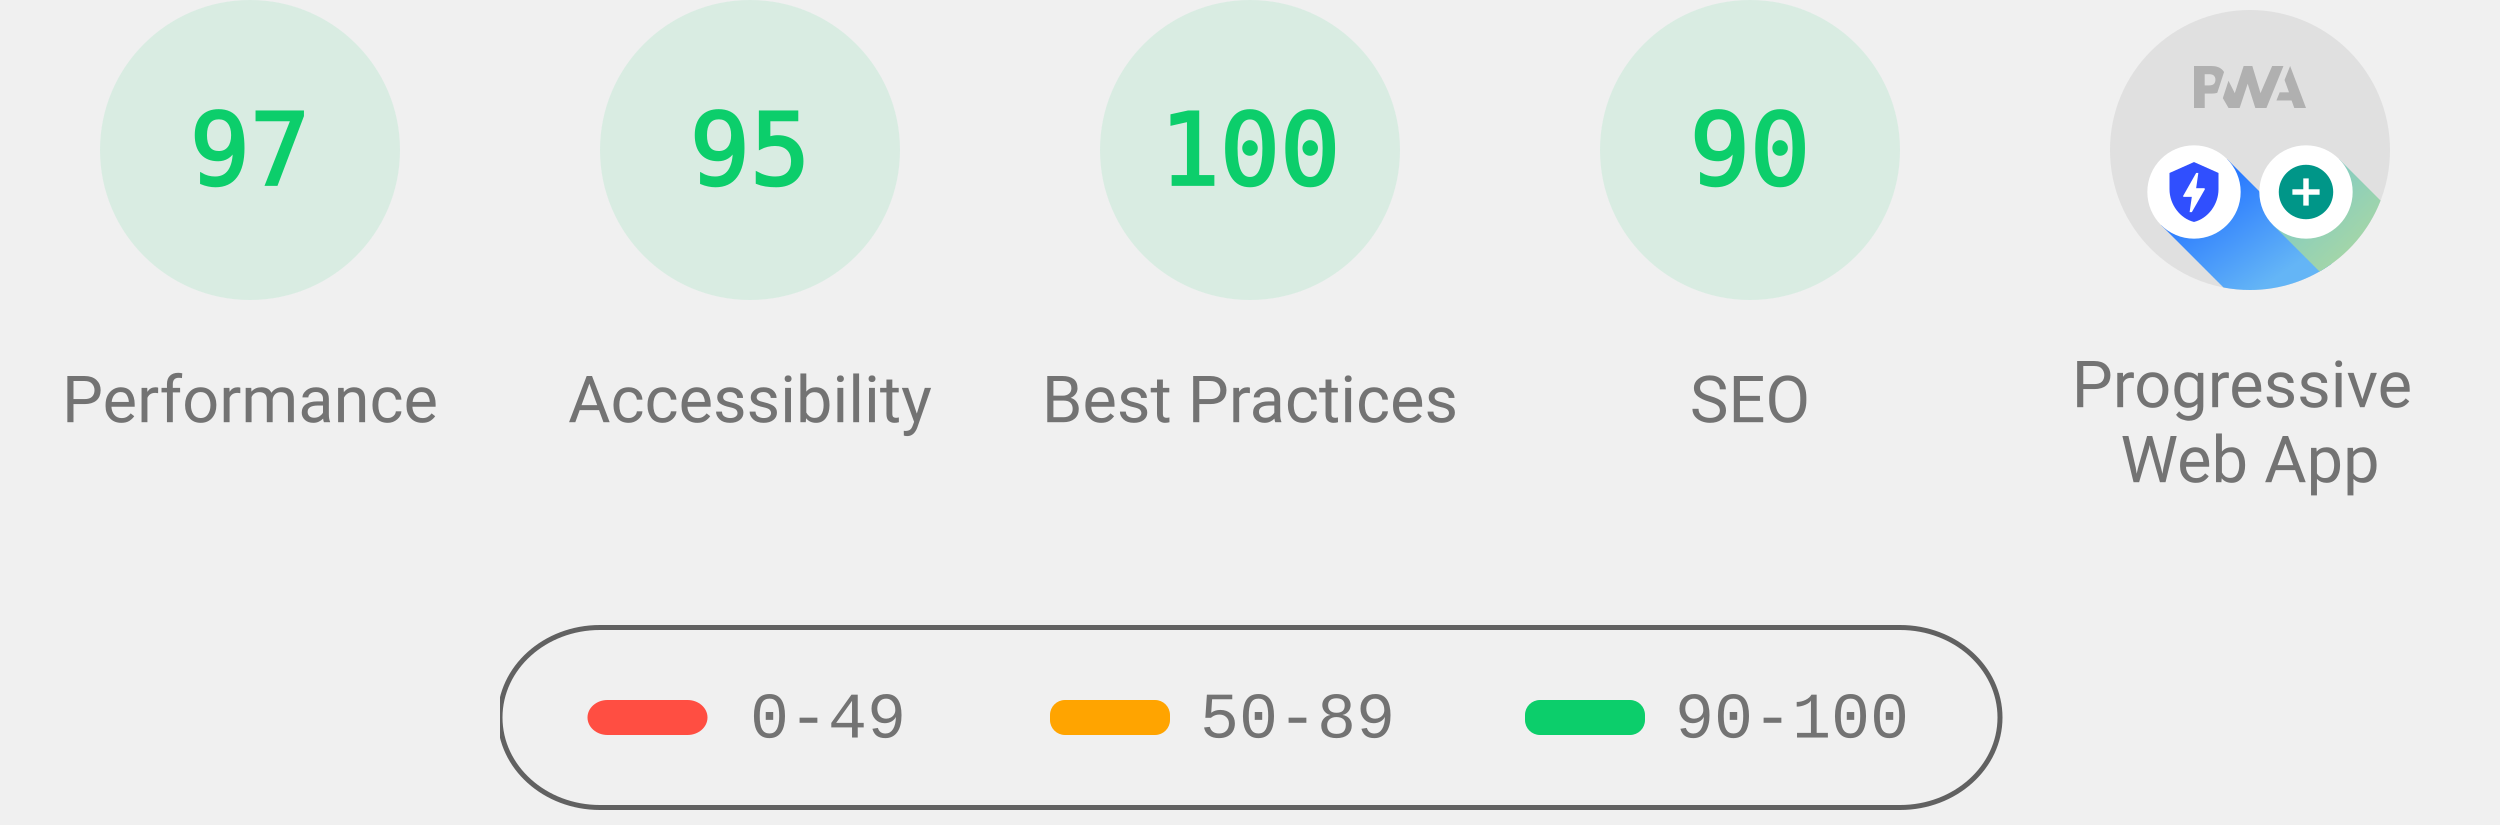
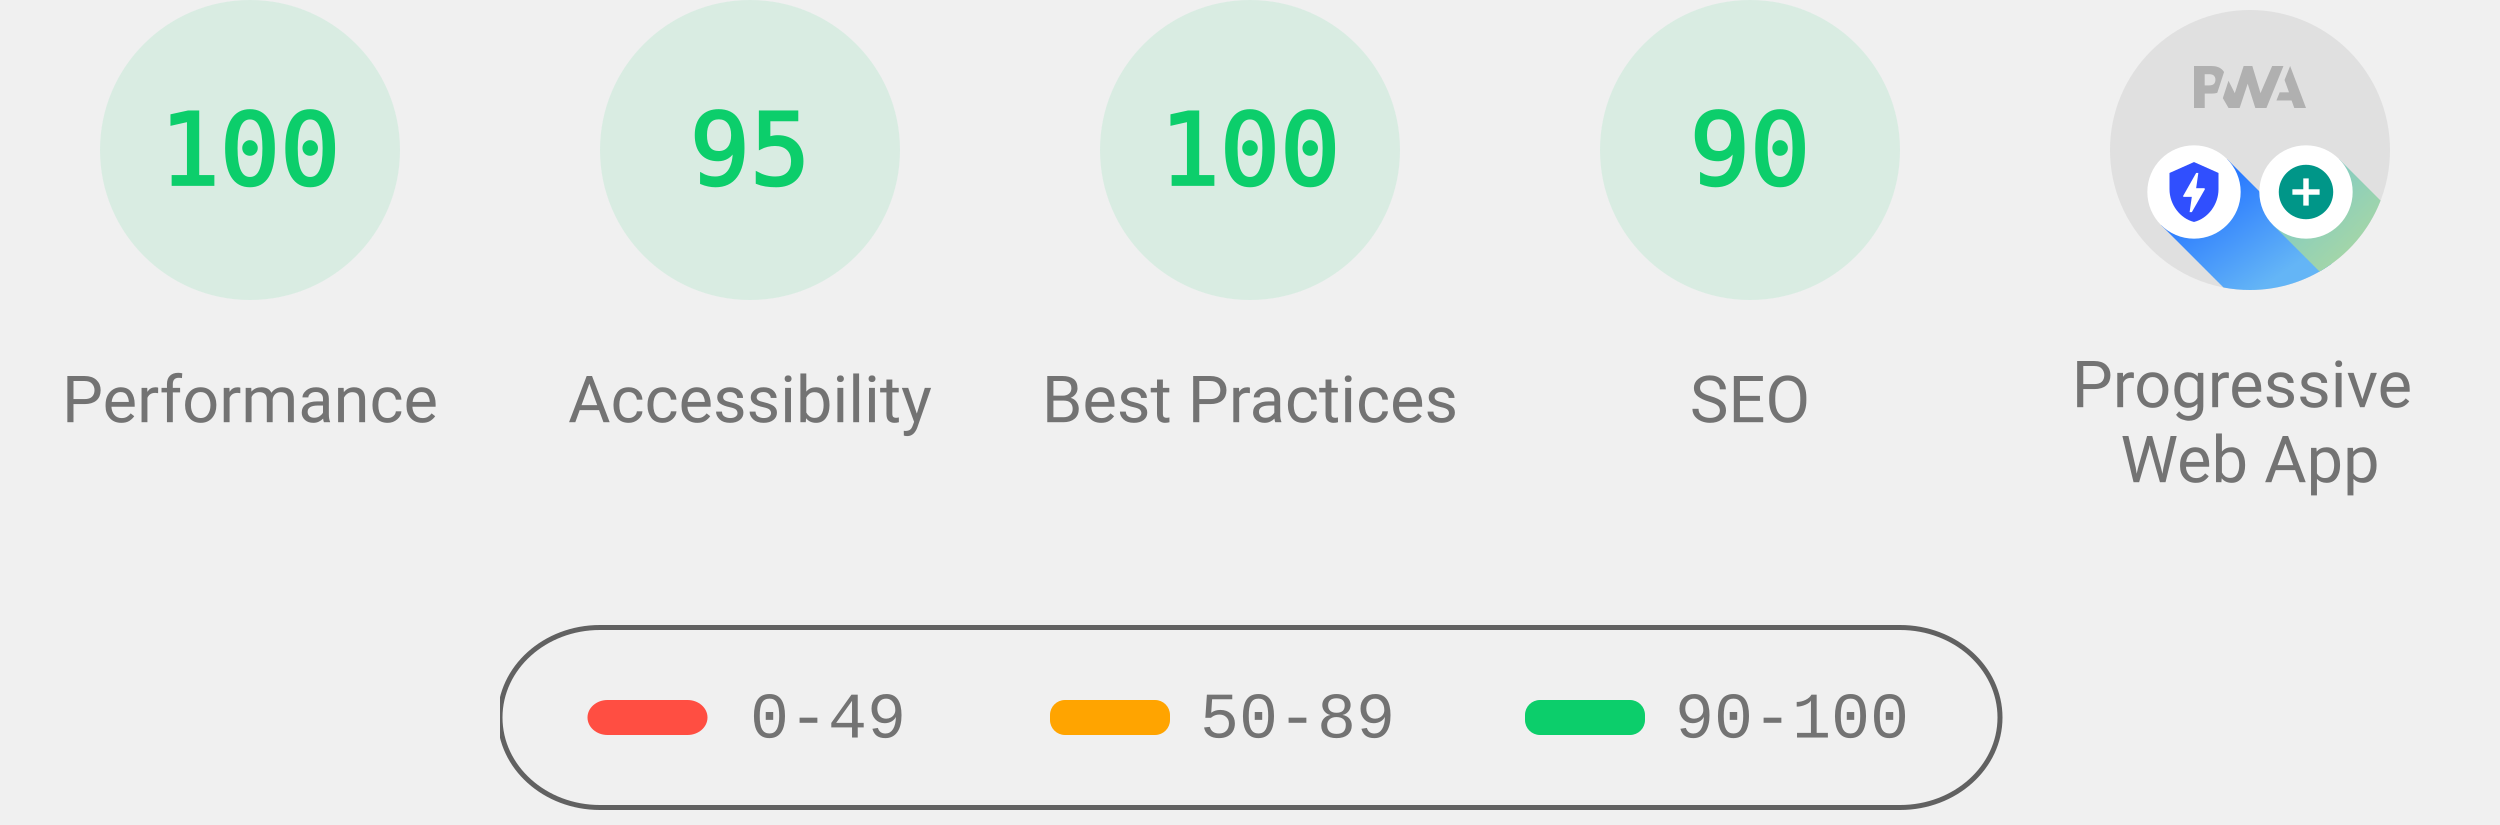
<svg xmlns="http://www.w3.org/2000/svg" class="theme--agnostic" fill="none" width="1000" height="330">
  <style>
			.gauge-base {
				opacity: 0.1
			}

			.gauge-arc {
				fill: none;
				animation-delay: 250ms;
				stroke-linecap: round;
				transform: rotate(-90deg);
				transform-origin: 100px 60px;
				animation: load-gauge 1s ease forwards
			}

			.guage-text {
				font-size: 40px;
				font-family: monospace;
				text-align: center
			}

			.guage-red {
				color: #ff4e42;
				fill: #ff4e42;
				stroke: #ff4e42
			}
			.guage-orange {
				color: #ffa400;
				fill: #ffa400;
				stroke: #ffa400
			}
			.guage-green {
				color: #0cce6b;
				fill: #0cce6b;
				stroke: #0cce6b
			}
			.theme--agnostic .guage-undefined {
				color: #5c5c5c;
				fill: #5c5c5c;
				stroke: #5c5c5c
			}
			.theme--light .guage-undefined {
				color: #1e1e1e;
				fill: #1e1e1e;
				stroke: #1e1e1e
			}
			.theme--dark .guage-undefined {
				color: #f5f5f5;
				fill: #f5f5f5;
				stroke: #f5f5f5
			}

			.guage-title {
				stroke: none;
				font-size: 26px;
				line-height: 26px;
				font-family: Roboto, Halvetica, Arial, sans-serif
			}
			.metric.guage-title {
				font-family: 'Courier New', Courier, monospace
			}
			.theme--agnostic .guage-title {
				color: #737373;
				fill: #737373
			}
			.theme--light .guage-title {
				color: #212121;
				fill: #212121
			}
			.theme--dark .guage-title {
				color: #f5f5f5;
				fill: #f5f5f5
			}

			@keyframes load-gauge {
				from {
					stroke-dasharray: 0 352.858
				}
			}
			.lh-gauge--pwa__disc {
				fill: #e0e0e0
			}
			.lh-gauge--pwa__logo {
				position: relative;
				fill: #b0b0b0
			}
			.lh-gauge--pwa__invisible {
				display: none
			}
			.lh-gauge--pwa__visible {
				display: inline
			}
			.guage-invisible {
				display: none
			}
			.lh-gauge--pwa__logo--primary-color {
				fill: #304ffe
			}
			.theme--agnostic .lh-gauge--pwa__logo--secondary-color {
				fill: #787878
			}
			.theme--light .lh-gauge--pwa__logo--secondary-color {
				fill: #3d3d3d
			}
			.theme--dark .lh-gauge--pwa__logo--secondary-color {
				fill: #d8b6b6
			}
			.theme--light #svg_2 {
				stroke: #00000022
			}
			.theme--agnostic #svg_2 {
				stroke: #616161
			}
			.theme--light #svg_2 {
				stroke: #00000022
			}
			.theme--dark #svg_2 {
				stroke: #f5f5f566
			}
		</style>
  <svg class="guage-div guage-perf guage-green" viewBox="0 0 200 200" width="200" height="200" x="0" y="0">
    <circle class="gauge-base" r="56" cx="100" cy="60" stroke-width="8" />
-     <circle class="gauge-arc guage-arc-1" r="56" cx="100" cy="60" stroke-width="8" style="stroke-dasharray: 341.302, 351.858;" />
-     <text class="guage-text" x="100px" y="60px" alignment-baseline="central" dominant-baseline="central" text-anchor="middle">97</text>
+     <circle class="gauge-arc guage-arc-1" r="56" cx="100" cy="60" stroke-width="8" style="stroke-dasharray: 351.858, 351.858;" />
+     <text class="guage-text" x="100px" y="60px" alignment-baseline="central" dominant-baseline="central" text-anchor="middle">100</text>
    <text class="guage-title" x="100px" y="160px" alignment-baseline="central" dominant-baseline="central" text-anchor="middle">Performance</text>
  </svg>,<svg class="guage-div guage-perf guage-green" viewBox="0 0 200 200" width="200" height="200" x="200" y="0">
    <circle class="gauge-base" r="56" cx="100" cy="60" stroke-width="8" />
    <circle class="gauge-arc guage-arc-1" r="56" cx="100" cy="60" stroke-width="8" style="stroke-dasharray: 334.265, 351.858;" />
    <text class="guage-text" x="100px" y="60px" alignment-baseline="central" dominant-baseline="central" text-anchor="middle">95</text>
    <text class="guage-title" x="100px" y="160px" alignment-baseline="central" dominant-baseline="central" text-anchor="middle">Accessibility</text>
  </svg>,<svg class="guage-div guage-perf guage-green" viewBox="0 0 200 200" width="200" height="200" x="400" y="0">
    <circle class="gauge-base" r="56" cx="100" cy="60" stroke-width="8" />
    <circle class="gauge-arc guage-arc-1" r="56" cx="100" cy="60" stroke-width="8" style="stroke-dasharray: 351.858, 351.858;" />
    <text class="guage-text" x="100px" y="60px" alignment-baseline="central" dominant-baseline="central" text-anchor="middle">100</text>
    <text class="guage-title" x="100px" y="160px" alignment-baseline="central" dominant-baseline="central" text-anchor="middle">Best Practices</text>
  </svg>,<svg class="guage-div guage-perf guage-green" viewBox="0 0 200 200" width="200" height="200" x="600" y="0">
    <circle class="gauge-base" r="56" cx="100" cy="60" stroke-width="8" />
    <circle class="gauge-arc guage-arc-1" r="56" cx="100" cy="60" stroke-width="8" style="stroke-dasharray: 316.672, 351.858;" />
    <text class="guage-text" x="100px" y="60px" alignment-baseline="central" dominant-baseline="central" text-anchor="middle">90</text>
    <text class="guage-title" x="100px" y="160px" alignment-baseline="central" dominant-baseline="central" text-anchor="middle">SEO</text>
  </svg>,<svg class="guage-div guage-pwa" viewBox="0 0 200 200" width="200" height="200" x="800" y="0">
    <svg viewBox="0 0 60 60" width="112" height="112" x="44" y="4">
      <defs>
        <linearGradient id="lh-gauge--pwa__check-circle__gradient-0" x1="50%" y1="0%" x2="50%" y2="100%">
          <stop stop-color="#00C852" offset="0%" />
          <stop stop-color="#009688" offset="100%" />
        </linearGradient>
        <linearGradient id="lh-gauge--pwa__installable__shadow-gradient-0" x1="76.056%" x2="24.111%" y1="82.995%" y2="24.735%">
          <stop stop-color="#A5D6A7" offset="0%" />
          <stop stop-color="#80CBC4" offset="100%" />
        </linearGradient>
        <linearGradient id="lh-gauge--pwa__fast-reliable__shadow-gradient-0" x1="76.056%" y1="82.995%" x2="25.678%" y2="26.493%">
          <stop stop-color="#64B5F6" offset="0%" />
          <stop stop-color="#2979FF" offset="100%" />
        </linearGradient>
        <g id="lh-gauge--pwa__fast-reliable-badge-0">
          <circle fill="#FFFFFF" cx="10" cy="10" r="10" />
          <path fill="#304FFE" d="M10 3.58l5.25 2.34v3.5c0 3.23-2.24 6.26-5.25 7-3.01-.74-5.25-3.77-5.25-7v-3.5L10 3.58zm-.47 10.74l2.76-4.83.03-.07c.04-.08 0-.24-.22-.24h-1.64l.47-3.26h-.47l-2.7 4.77c-.02.01.05-.1-.04.05-.09.16-.1.31.18.31h1.63l-.47 3.27h.47z" />
        </g>
        <g id="lh-gauge--pwa__installable-badge-0">
          <circle fill="#FFFFFF" cx="10" cy="10" r="10" />
          <path fill="#009688" d="M10 4.167A5.835 5.835 0 0 0 4.167 10 5.835 5.835 0 0 0 10 15.833 5.835 5.835 0 0 0 15.833 10 5.835 5.835 0 0 0 10 4.167zm2.917 6.416h-2.334v2.334H9.417v-2.334H7.083V9.417h2.334V7.083h1.166v2.334h2.334v1.166z" />
        </g>
      </defs>
      <g stroke="none" fill-rule="nonzero">
        <circle class="lh-gauge--pwa__disc" cx="30" cy="30" r="30" />
        <g class="lh-gauge--pwa__logo">
          <path d="M35.66 19.39l.7-1.75h2L37.4 15 38.6 12l3.4 9h-2.51l-.58-1.61z" />
          <path d="M33.52 21l3.65-9h-2.42l-2.5 5.82L30.5 12h-1.86l-1.9 5.82-1.35-2.65-1.21 3.72L25.4 21h2.38l1.72-5.2 1.64 5.2z" />
          <path fill-rule="nonzero" d="M20.3 17.91h1.48c.45 0 .85-.05 1.2-.15l.39-1.18 1.07-3.3a2.64 2.64 0 0 0-.28-.37c-.55-.6-1.36-.91-2.42-.91H18v9h2.3V17.9zm1.96-3.84c.22.22.33.5.33.87 0 .36-.1.65-.29.87-.2.23-.59.35-1.15.35h-.86v-2.41h.87c.52 0 .89.1 1.1.32z" />
        </g>
        <rect class="lh-gauge--pwa__component lh-gauge--pwa__na-line lh-gauge--pwa__invisible" fill="#FFFFFF" x="20" y="32" width="20" height="4" rx="2" />
        <g class="lh-gauge--pwa__component lh-gauge--pwa__fast-reliable-badge lh-gauge--pwa__invisible" transform="translate(20, 29)">
          <path fill="url(#lh-gauge--pwa__fast-reliable__shadow-gradient-0)" d="M33.63 19.49A30 30 0 0 1 16.2 30.36L3 17.14 17.14 3l16.49 16.49z" />
          <use href="#lh-gauge--pwa__fast-reliable-badge-0" />
        </g>
        <g class="lh-gauge--pwa__component lh-gauge--pwa__installable-badge lh-gauge--pwa__invisible" transform="translate(20, 29)">
          <path fill="url(#lh-gauge--pwa__installable__shadow-gradient-0)" d="M33.629 19.487c-4.272 5.453-10.391 9.39-17.415 10.869L3 17.142 17.142 3 33.63 19.487z" />
          <use href="#lh-gauge--pwa__installable-badge-0" />
        </g>
        <g class="lh-gauge--pwa__component lh-gauge--pwa__fast-reliable-installable-badges lh-gauge--pwa__visible">
          <g transform="translate(8, 29)">
            <path fill="url(#lh-gauge--pwa__fast-reliable__shadow-gradient-0)" d="M16.321 30.463L3 17.143 17.142 3l22.365 22.365A29.864 29.864 0 0 1 22 31c-1.942 0-3.84-.184-5.679-.537z" />
            <use href="#lh-gauge--pwa__fast-reliable-badge-0" />
          </g>
          <g transform="translate(32, 29)">
            <path fill="url(#lh-gauge--pwa__installable__shadow-gradient-0)" d="M25.982 11.84a30.107 30.107 0 0 1-13.08 15.203L3 17.143 17.142 3l8.84 8.84z" />
            <use href="#lh-gauge--pwa__installable-badge-0" />
          </g>
        </g>
        <g class="lh-gauge--pwa__component lh-gauge--pwa__check-circle lh-gauge--pwa__invisible" transform="translate(18, 28)">
          <circle fill="#FFFFFF" cx="12" cy="12" r="12" />
          <path fill="url(#lh-gauge--pwa__check-circle__gradient-0)" d="M12 2a10 10 0 1 0 0 20 10 10 0 0 0 0-20zm-2 15l-5-5 1.41-1.41L10 14.17l7.59-7.59L19 8l-9 9z" />
        </g>
      </g>
    </svg>
    <text class="guage-title" y="160px" alignment-baseline="central" dominant-baseline="central" text-anchor="middle">
      <tspan x="100px" dy="-6px">Progressive</tspan>
      <tspan x="100px" dy="30px">Web App</tspan>
    </text>
  </svg>
  <svg width="604" height="76" x="200" y="250">
    <g>
      <rect fill="none" id="canvas_background" height="80" width="604" y="-1" x="-1" />
      <g display="none" overflow="visible" y="0" x="0" height="100%" width="100%" id="canvasGrid">
        <rect fill="url(#gridpattern)" stroke-width="0" y="0" x="0" height="100%" width="100%" />
      </g>
    </g>
    <g>
      <rect fill-opacity="0" stroke-width="2" rx="40" id="svg_2" height="72" width="600" y="1" x="0" fill="#000000" />
      <rect stroke="#000" rx="8" id="svg_3" height="14" width="48" y="30" x="35" stroke-opacity="null" stroke-width="0" fill="#ff4e42" />
      <rect stroke="#000" rx="6" id="svg_4" height="14" width="48" y="30" x="220" stroke-opacity="null" stroke-width="0" fill="#ffa400" />
      <rect stroke="#000" rx="6" id="svg_5" height="14" width="48" y="30" x="410" stroke-opacity="null" stroke-width="0" fill="#0cce6b" />
      <text class="metric guage-title" xml:space="preserve" text-anchor="start" font-size="26" id="svg_6" y="45" x="100" stroke-opacity="null" stroke-width="0" stroke="#000">0-49</text>
      <text class="metric guage-title" xml:space="preserve" text-anchor="start" font-size="26" id="svg_7" y="45" x="280" stroke-opacity="null" stroke-width="0" stroke="#000">50-89</text>
      <text class="metric guage-title" xml:space="preserve" text-anchor="start" font-size="26" id="svg_8" y="45" x="470" stroke-opacity="null" stroke-width="0" stroke="#000">90-100</text>
    </g>
  </svg>
</svg>
